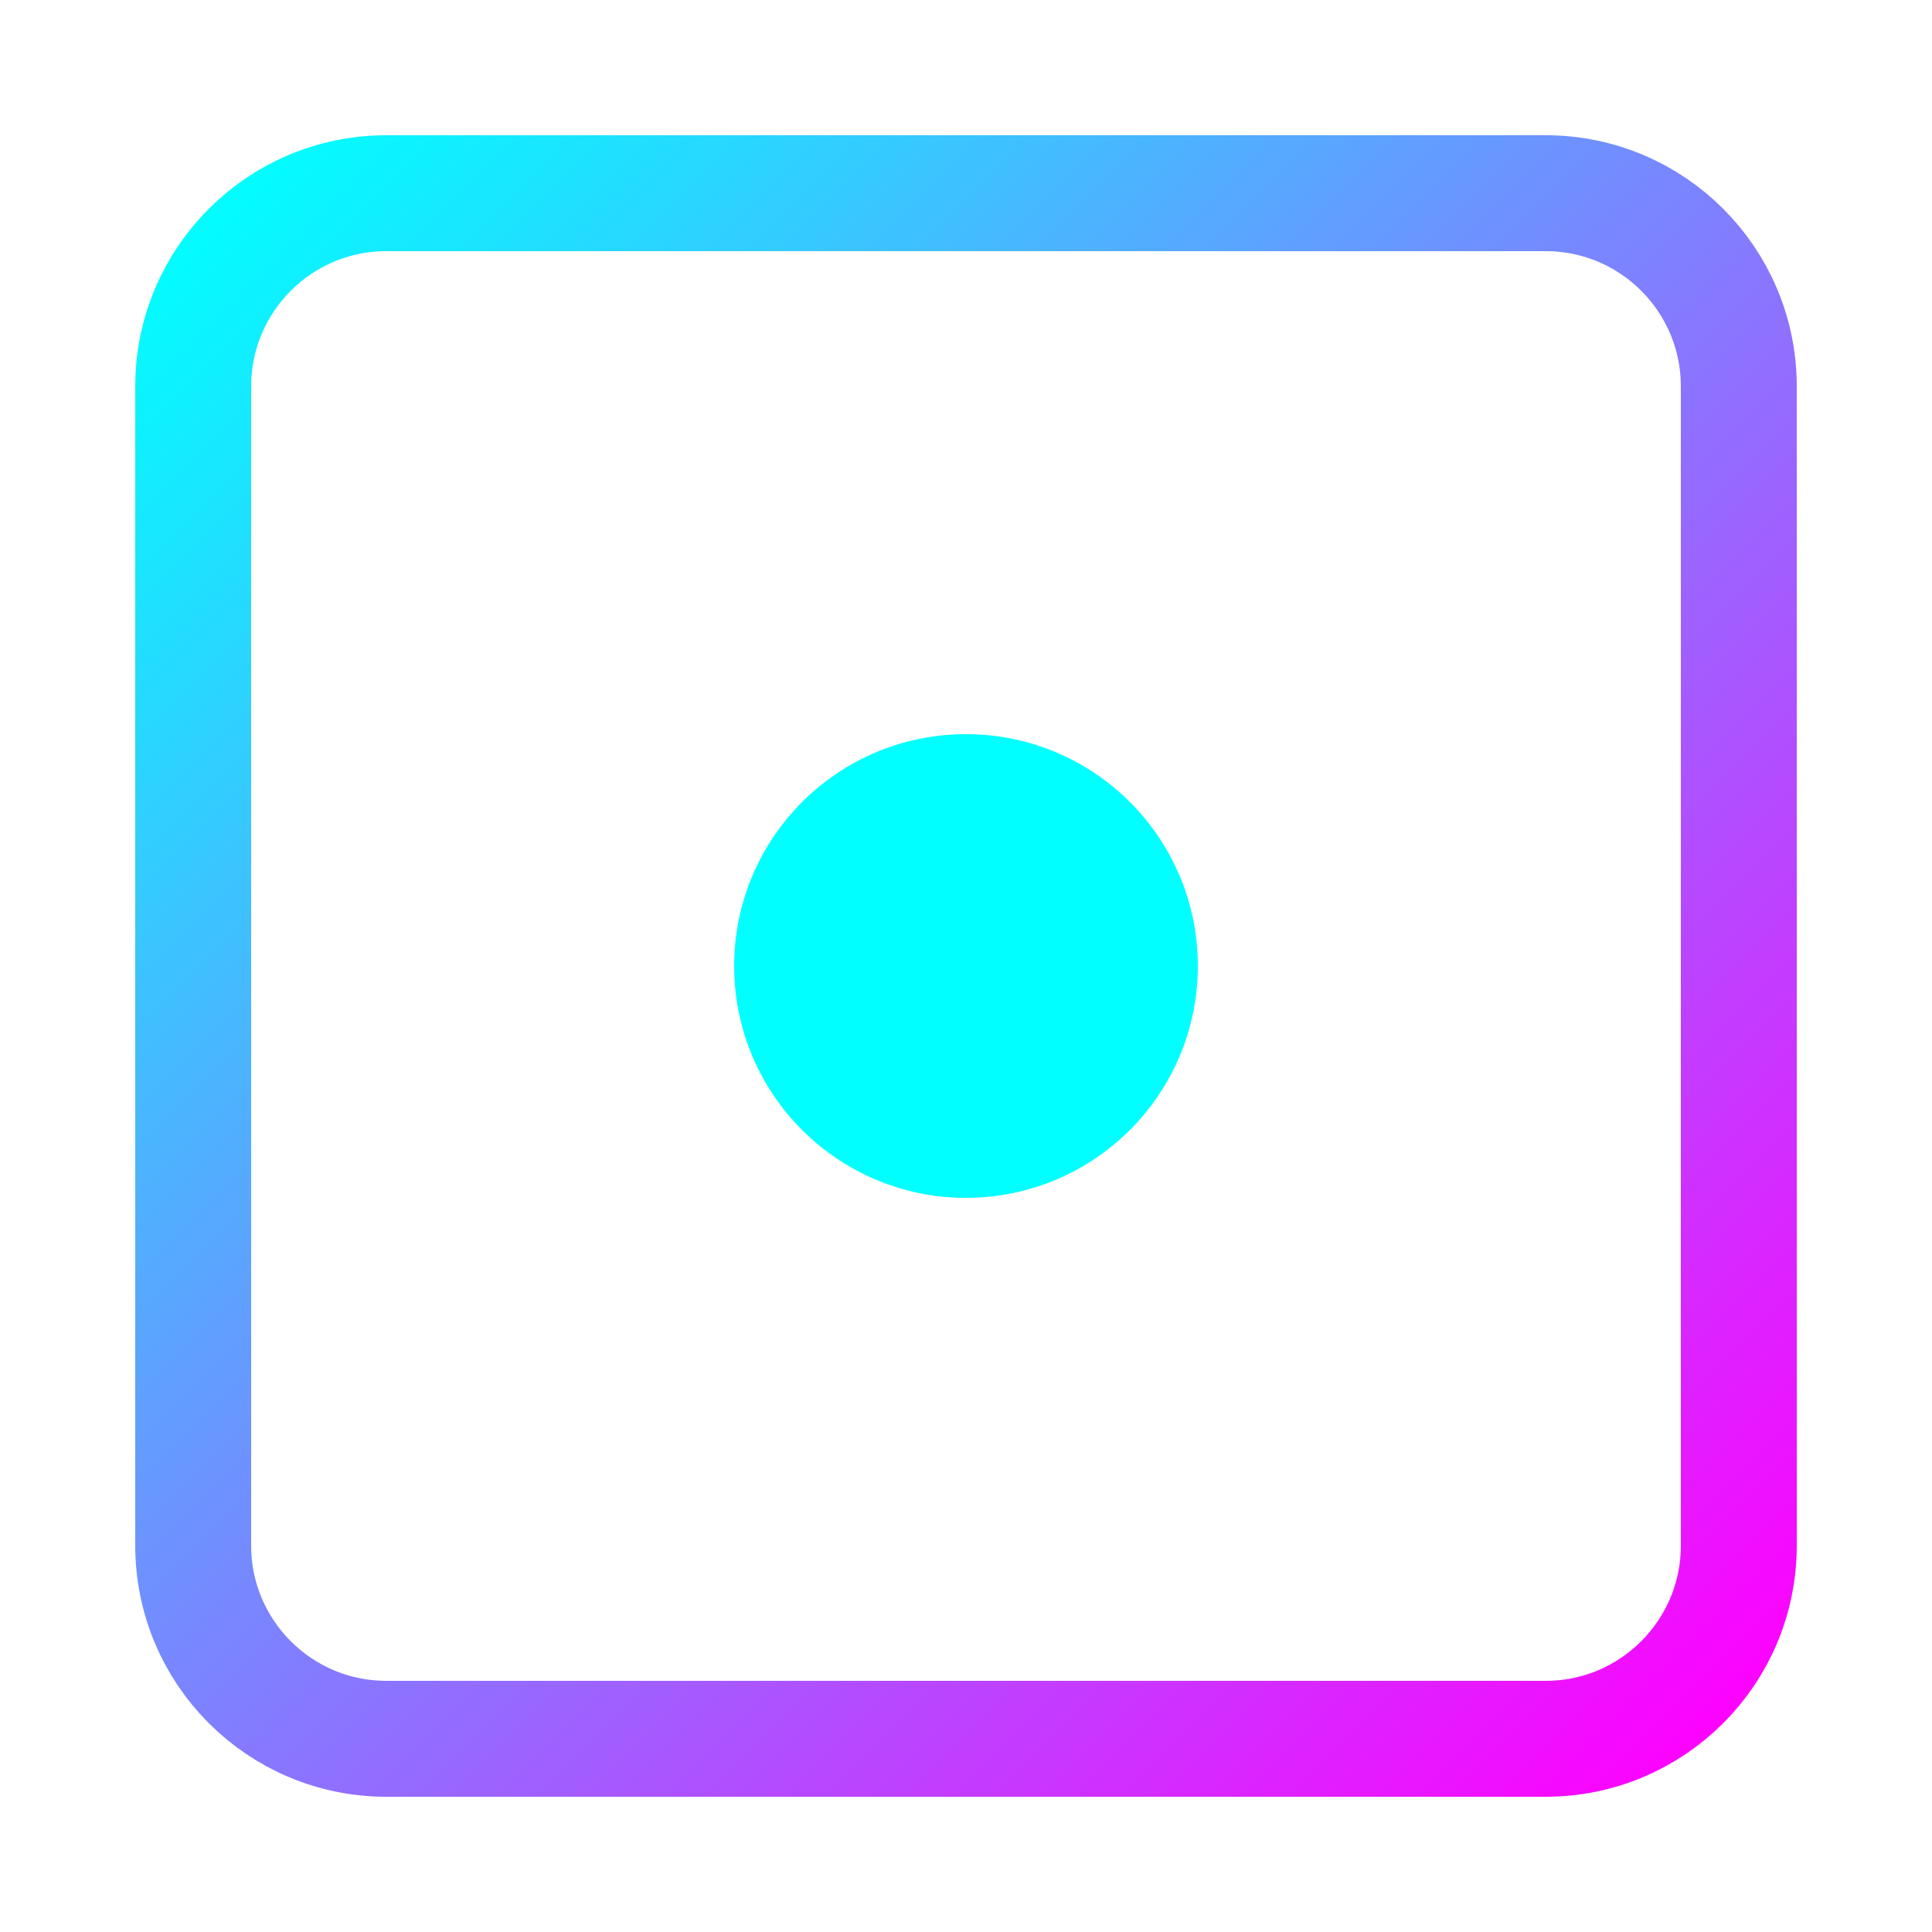
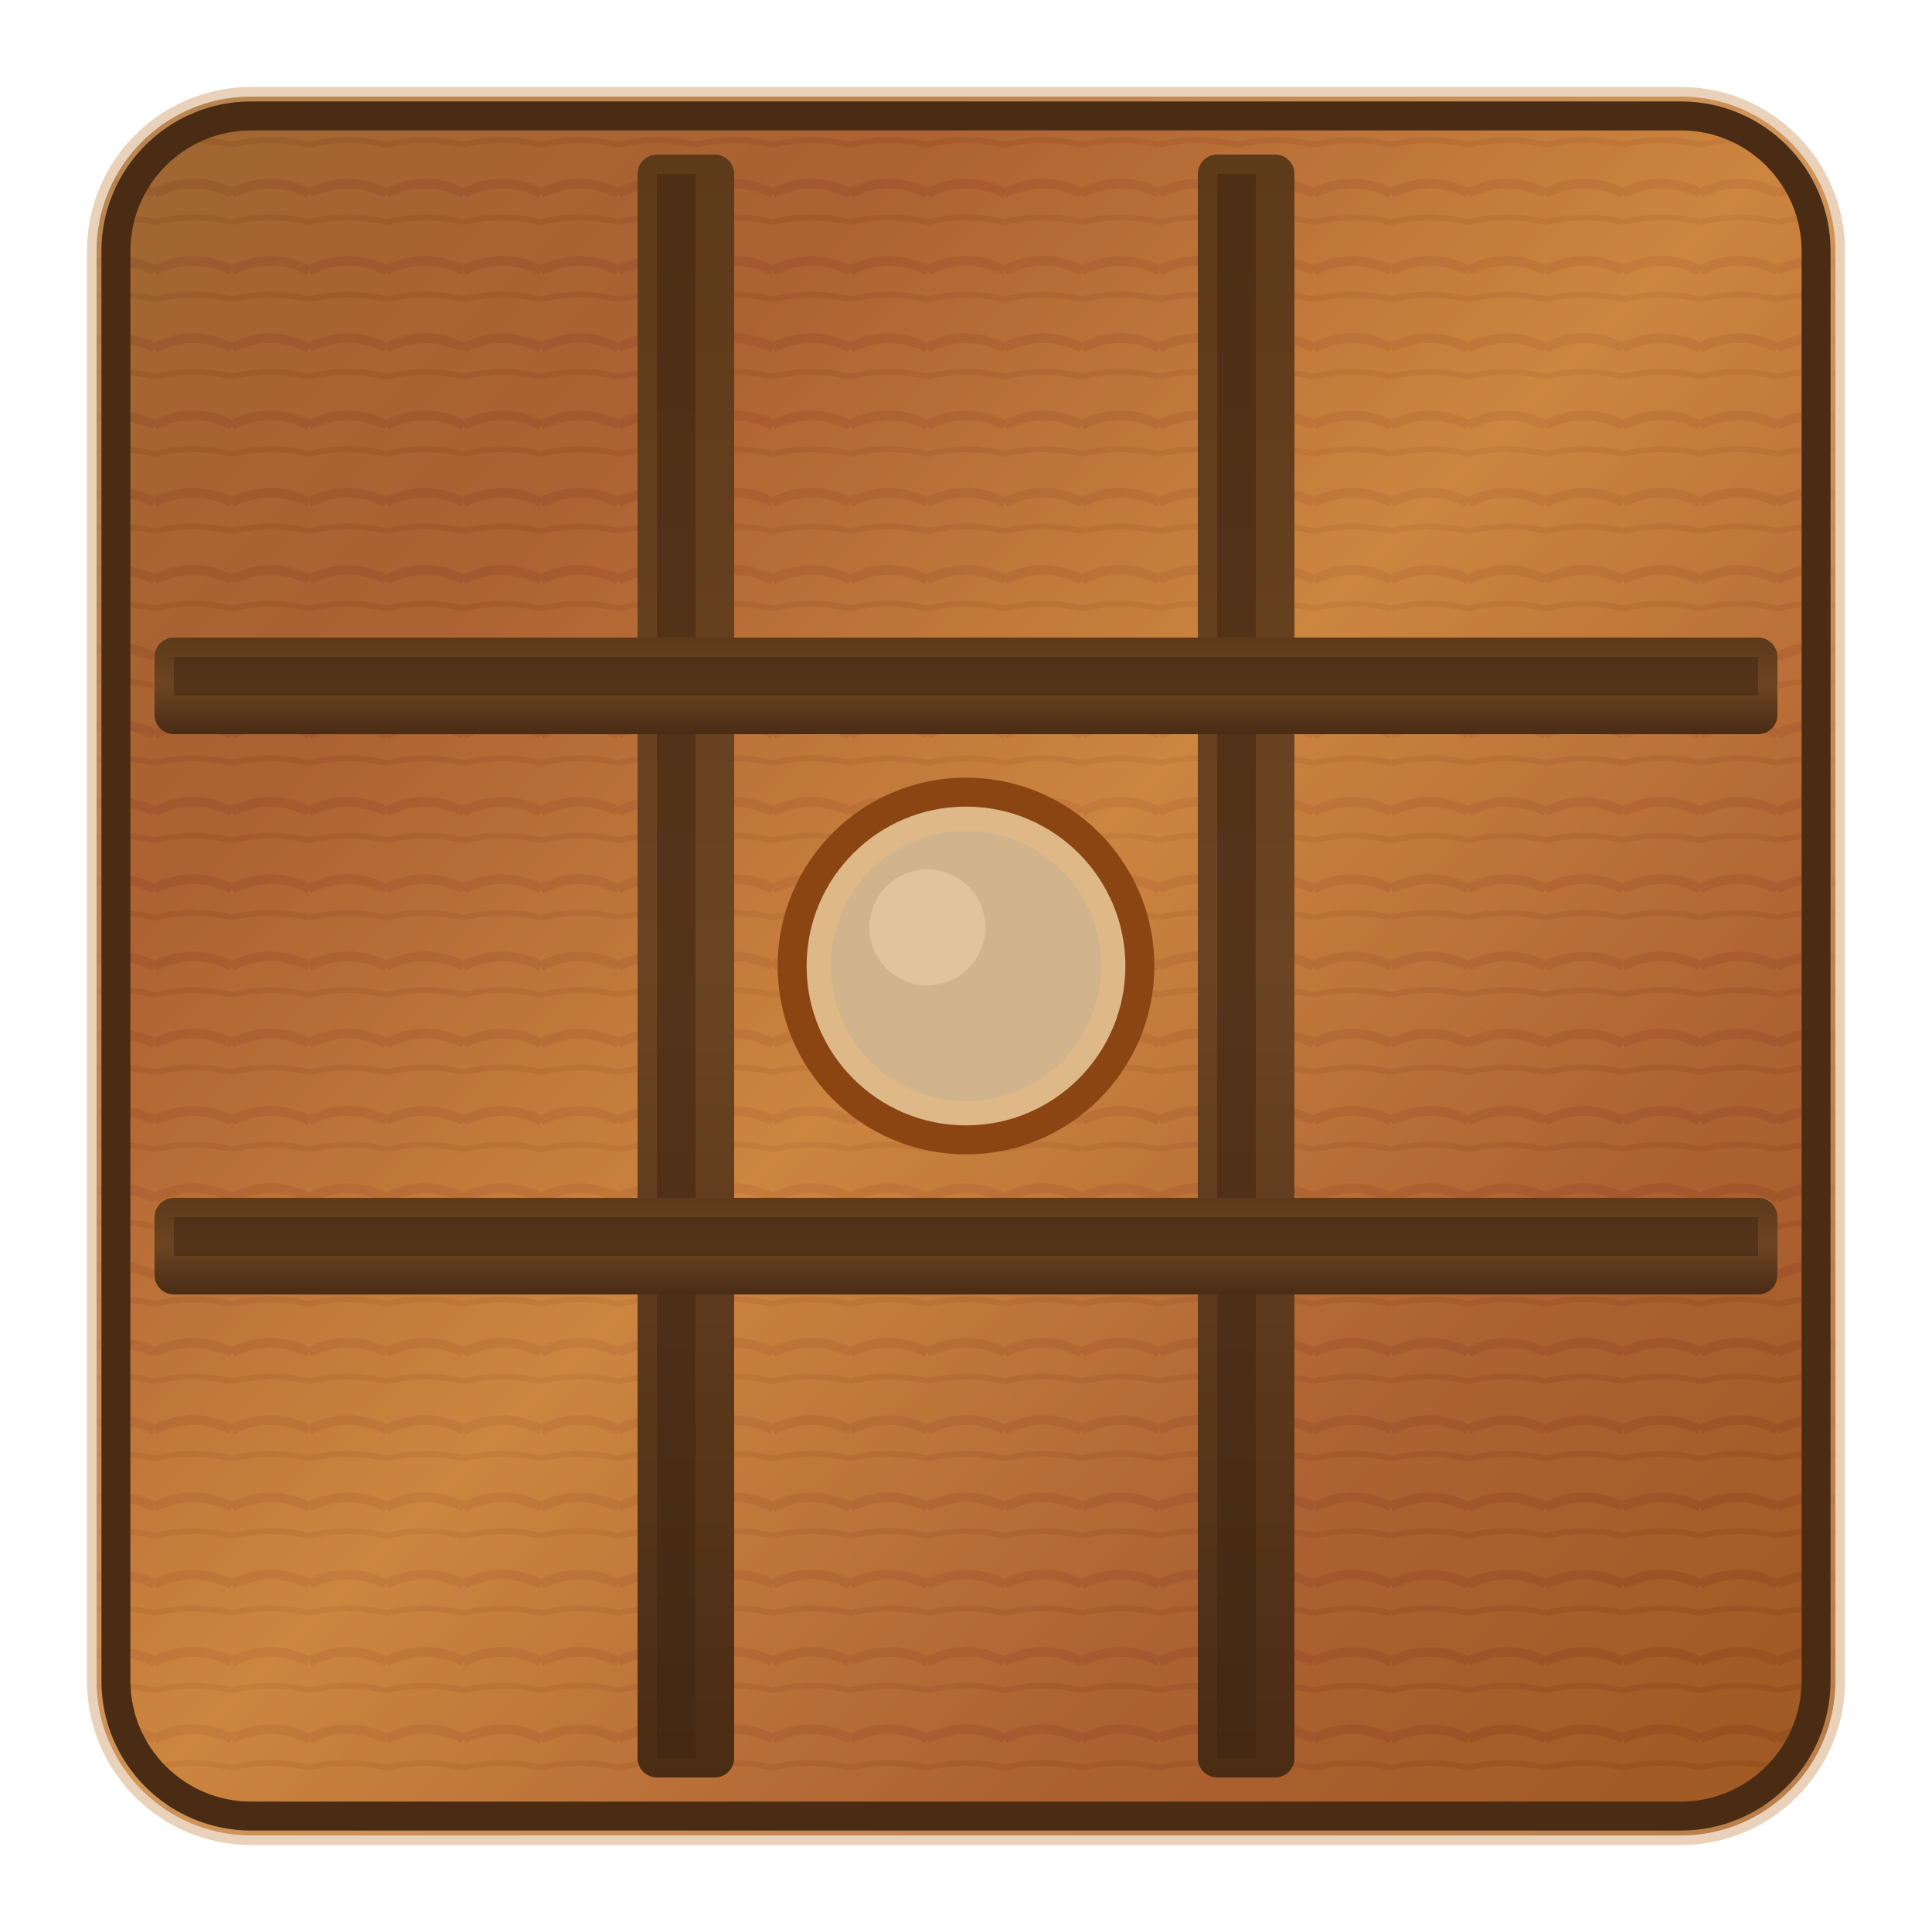
<svg xmlns="http://www.w3.org/2000/svg" viewBox="0 0 100 100">
  <defs>
-     <linearGradient id="grad" x1="0%" y1="0%" x2="100%" y2="100%">
-       <stop offset="0%" style="stop-color:#00ffff;stop-opacity:1" />
-       <stop offset="100%" style="stop-color:#ff00ff;stop-opacity:1" />
+     <linearGradient id="woodBase" x1="0%" y1="0%" x2="100%" y2="100%">
+       <stop offset="0%" style="stop-color:#8B5A2B" />
+       <stop offset="25%" style="stop-color:#A0522D" />
+       <stop offset="50%" style="stop-color:#CD853F" />
+       <stop offset="75%" style="stop-color:#A0522D" />
+       <stop offset="100%" style="stop-color:#8B4513" />
    </linearGradient>
+     <linearGradient id="woodDark" x1="0%" y1="0%" x2="0%" y2="100%">
+       <stop offset="0%" style="stop-color:#5D3A1A" />
+       <stop offset="50%" style="stop-color:#6B4423" />
+       <stop offset="100%" style="stop-color:#4A2C14" />
+     </linearGradient>
+     <pattern id="grain" width="4" height="4" patternUnits="userSpaceOnUse">
+       <rect width="4" height="4" fill="#CD853F" />
+       <path d="M0 2 Q2 1 4 2" stroke="#A0522D" stroke-width="0.5" fill="none" opacity="0.6" />
+       <path d="M0 3.5 Q2 3 4 3.5" stroke="#8B4513" stroke-width="0.3" fill="none" opacity="0.4" />
+     </pattern>
+     <filter id="woodTexture">
+       <feTurbulence type="fractalNoise" baseFrequency="0.04 0.15" numOctaves="3" result="noise" />
+       <feColorMatrix type="saturate" values="0" result="mono" />
+       <feBlend in="SourceGraphic" in2="mono" mode="multiply" />
+     </filter>
  </defs>
-   <rect x="10" y="10" width="80" height="80" rx="10" fill="none" stroke="url(#grad)" stroke-width="6" />
-   <line x1="36" y1="10" x2="36" y2="90" stroke="url(#grad)" stroke-width="3" />
-   <line x1="64" y1="10" x2="64" y2="90" stroke="url(#grad)" stroke-width="3" />
-   <line x1="10" y1="36" x2="90" y2="36" stroke="url(#grad)" stroke-width="3" />
-   <line x1="10" y1="64" x2="90" y2="64" stroke="url(#grad)" stroke-width="3" />
-   <circle cx="50" cy="50" r="12" fill="#00ffff" />
+   <rect x="5" y="5" width="90" height="90" rx="8" fill="url(#woodBase)" />
+   <rect x="5" y="5" width="90" height="90" rx="8" fill="url(#grain)" opacity="0.3" />
+   <rect x="33" y="8" width="5" height="84" rx="1" fill="url(#woodDark)" />
+   <rect x="34" y="9" width="2" height="82" fill="#3D2410" opacity="0.5" />
+   <rect x="62" y="8" width="5" height="84" rx="1" fill="url(#woodDark)" />
+   <rect x="63" y="9" width="2" height="82" fill="#3D2410" opacity="0.5" />
+   <rect x="8" y="33" width="84" height="5" rx="1" fill="url(#woodDark)" />
+   <rect x="9" y="34" width="82" height="2" fill="#3D2410" opacity="0.5" />
+   <rect x="8" y="62" width="84" height="5" rx="1" fill="url(#woodDark)" />
+   <rect x="9" y="63" width="82" height="2" fill="#3D2410" opacity="0.5" />
+   <rect x="5" y="5" width="90" height="90" rx="8" fill="none" stroke="#D4A574" stroke-width="1" opacity="0.5" />
+   <rect x="6" y="6" width="88" height="88" rx="7" fill="none" stroke="#4A2C14" stroke-width="1.5" />
+   <circle cx="50" cy="50" r="9" fill="#DEB887" />
+   <circle cx="50" cy="50" r="7" fill="#D2B48C" />
+   <circle cx="48" cy="48" r="3" fill="#F5DEB3" opacity="0.4" />
+   <circle cx="50" cy="50" r="9" fill="none" stroke="#8B4513" stroke-width="1.5" />
</svg>
